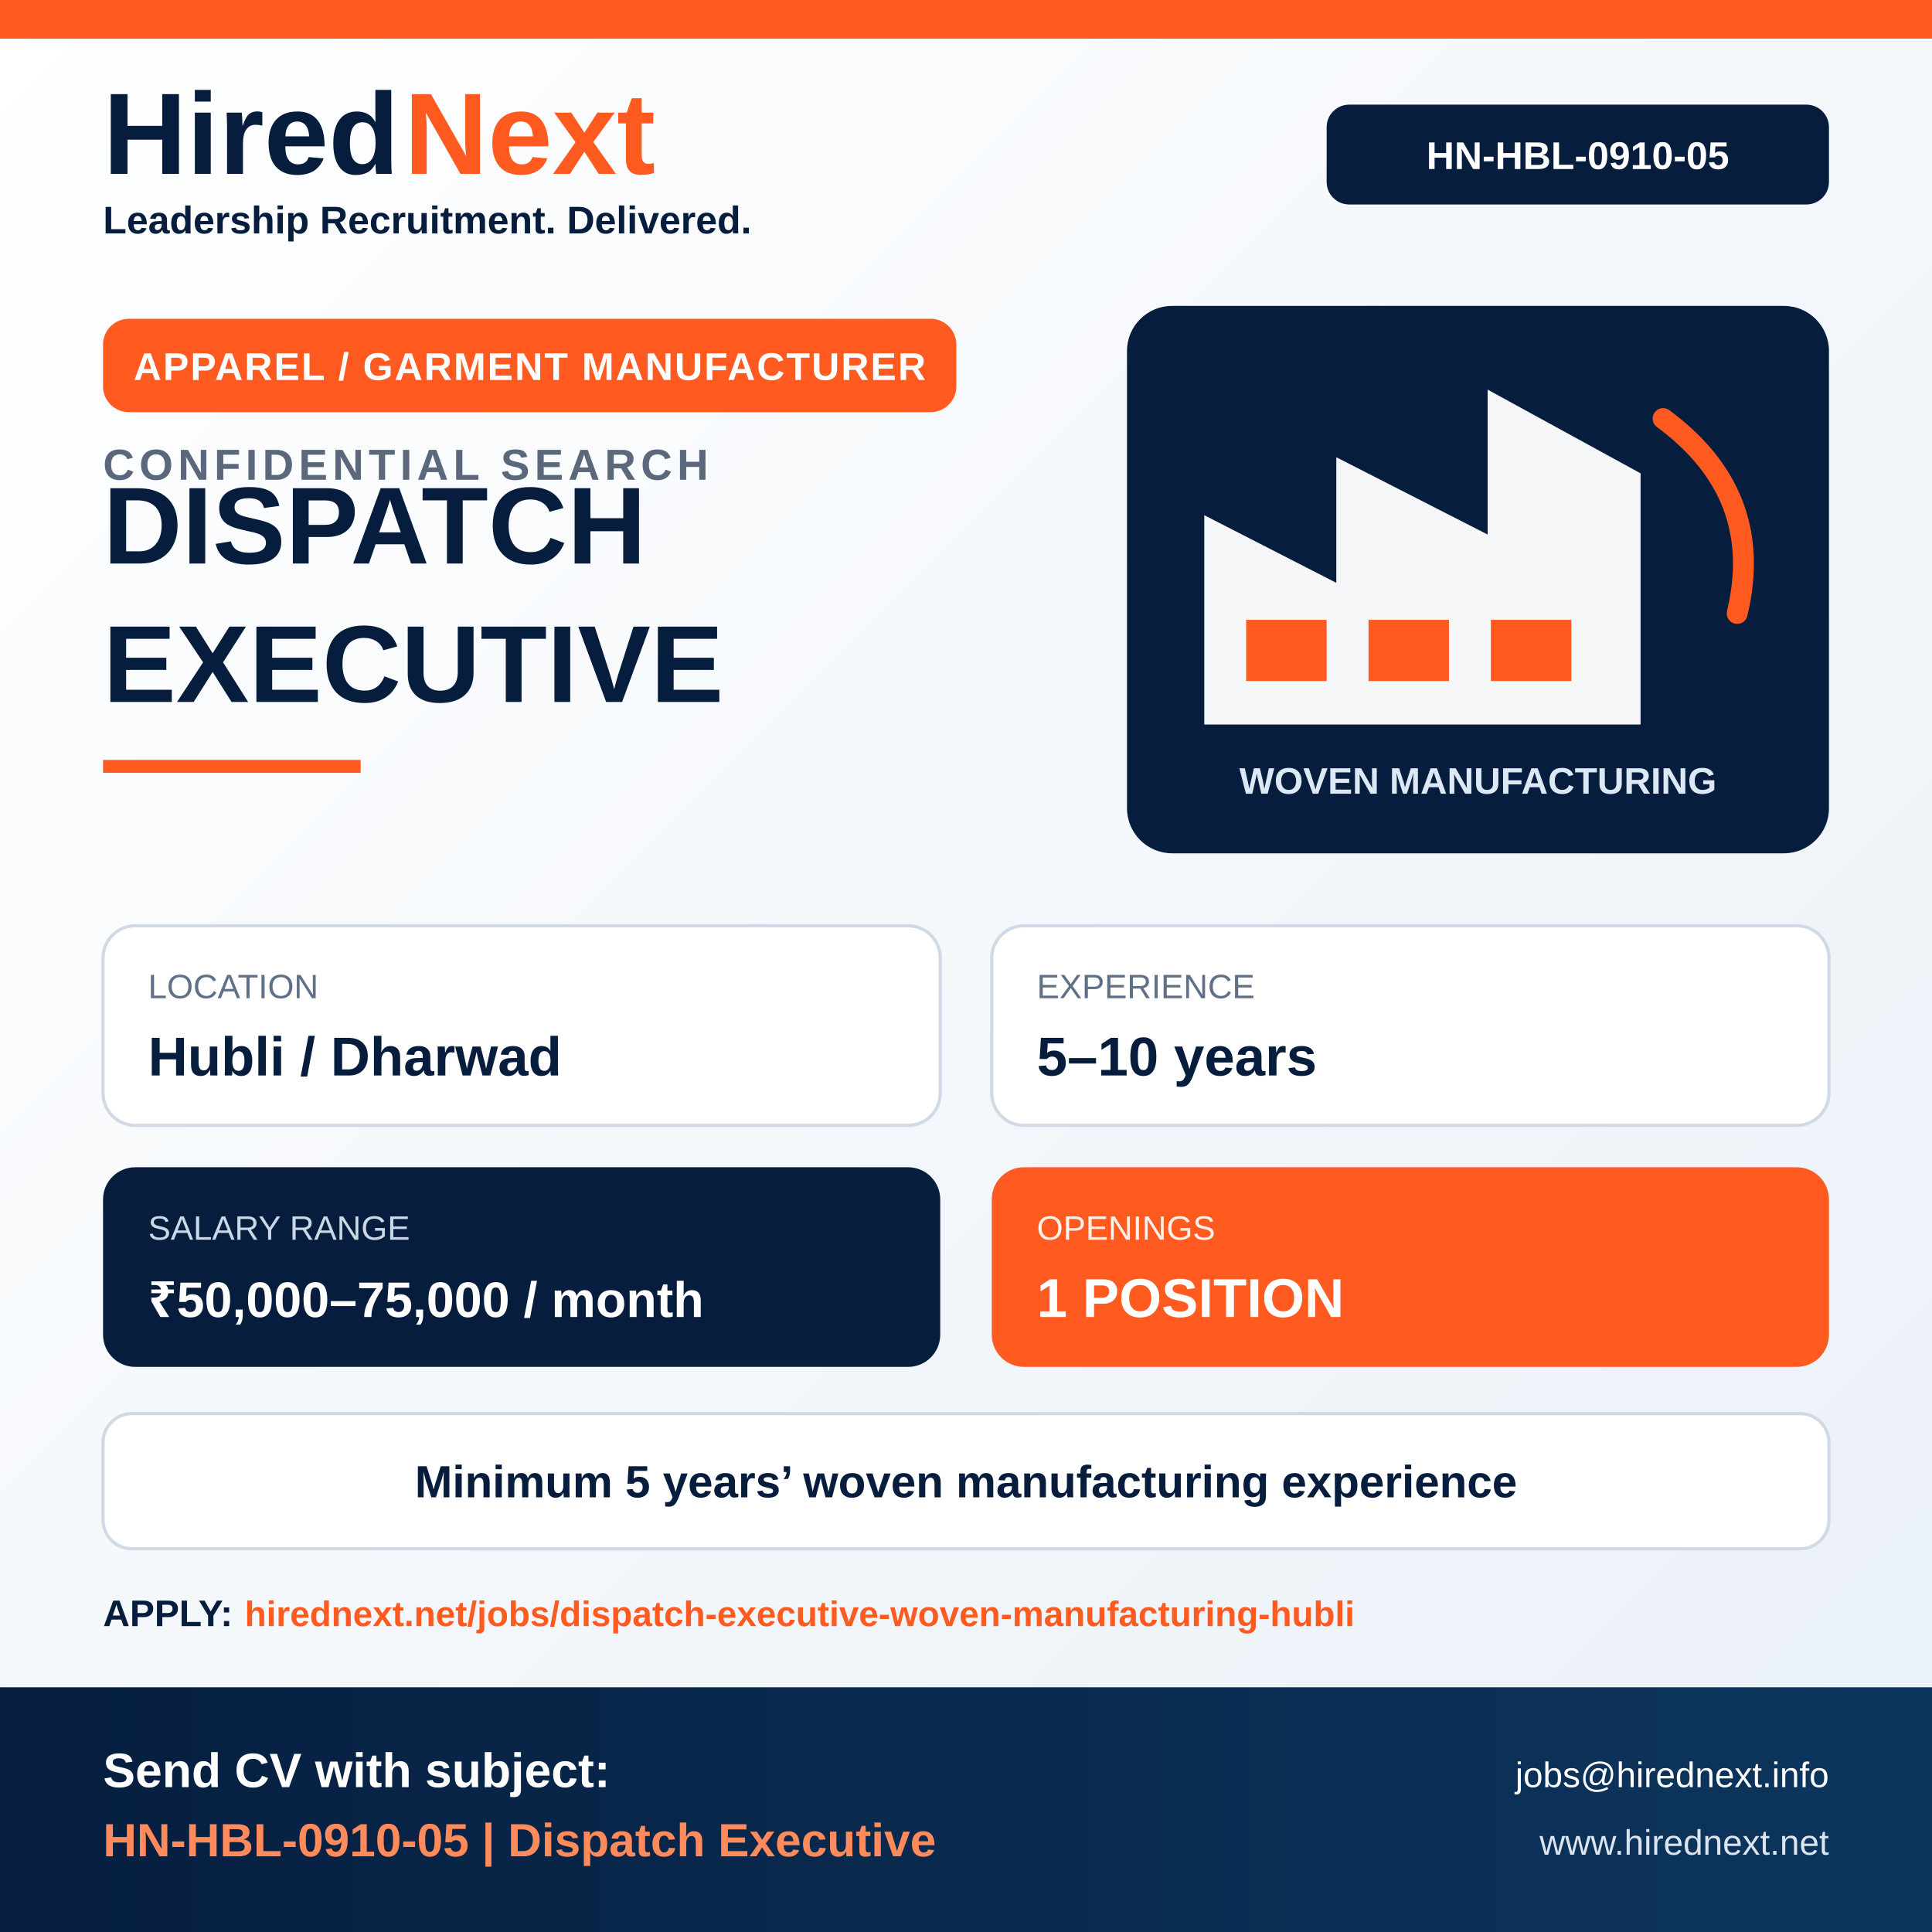
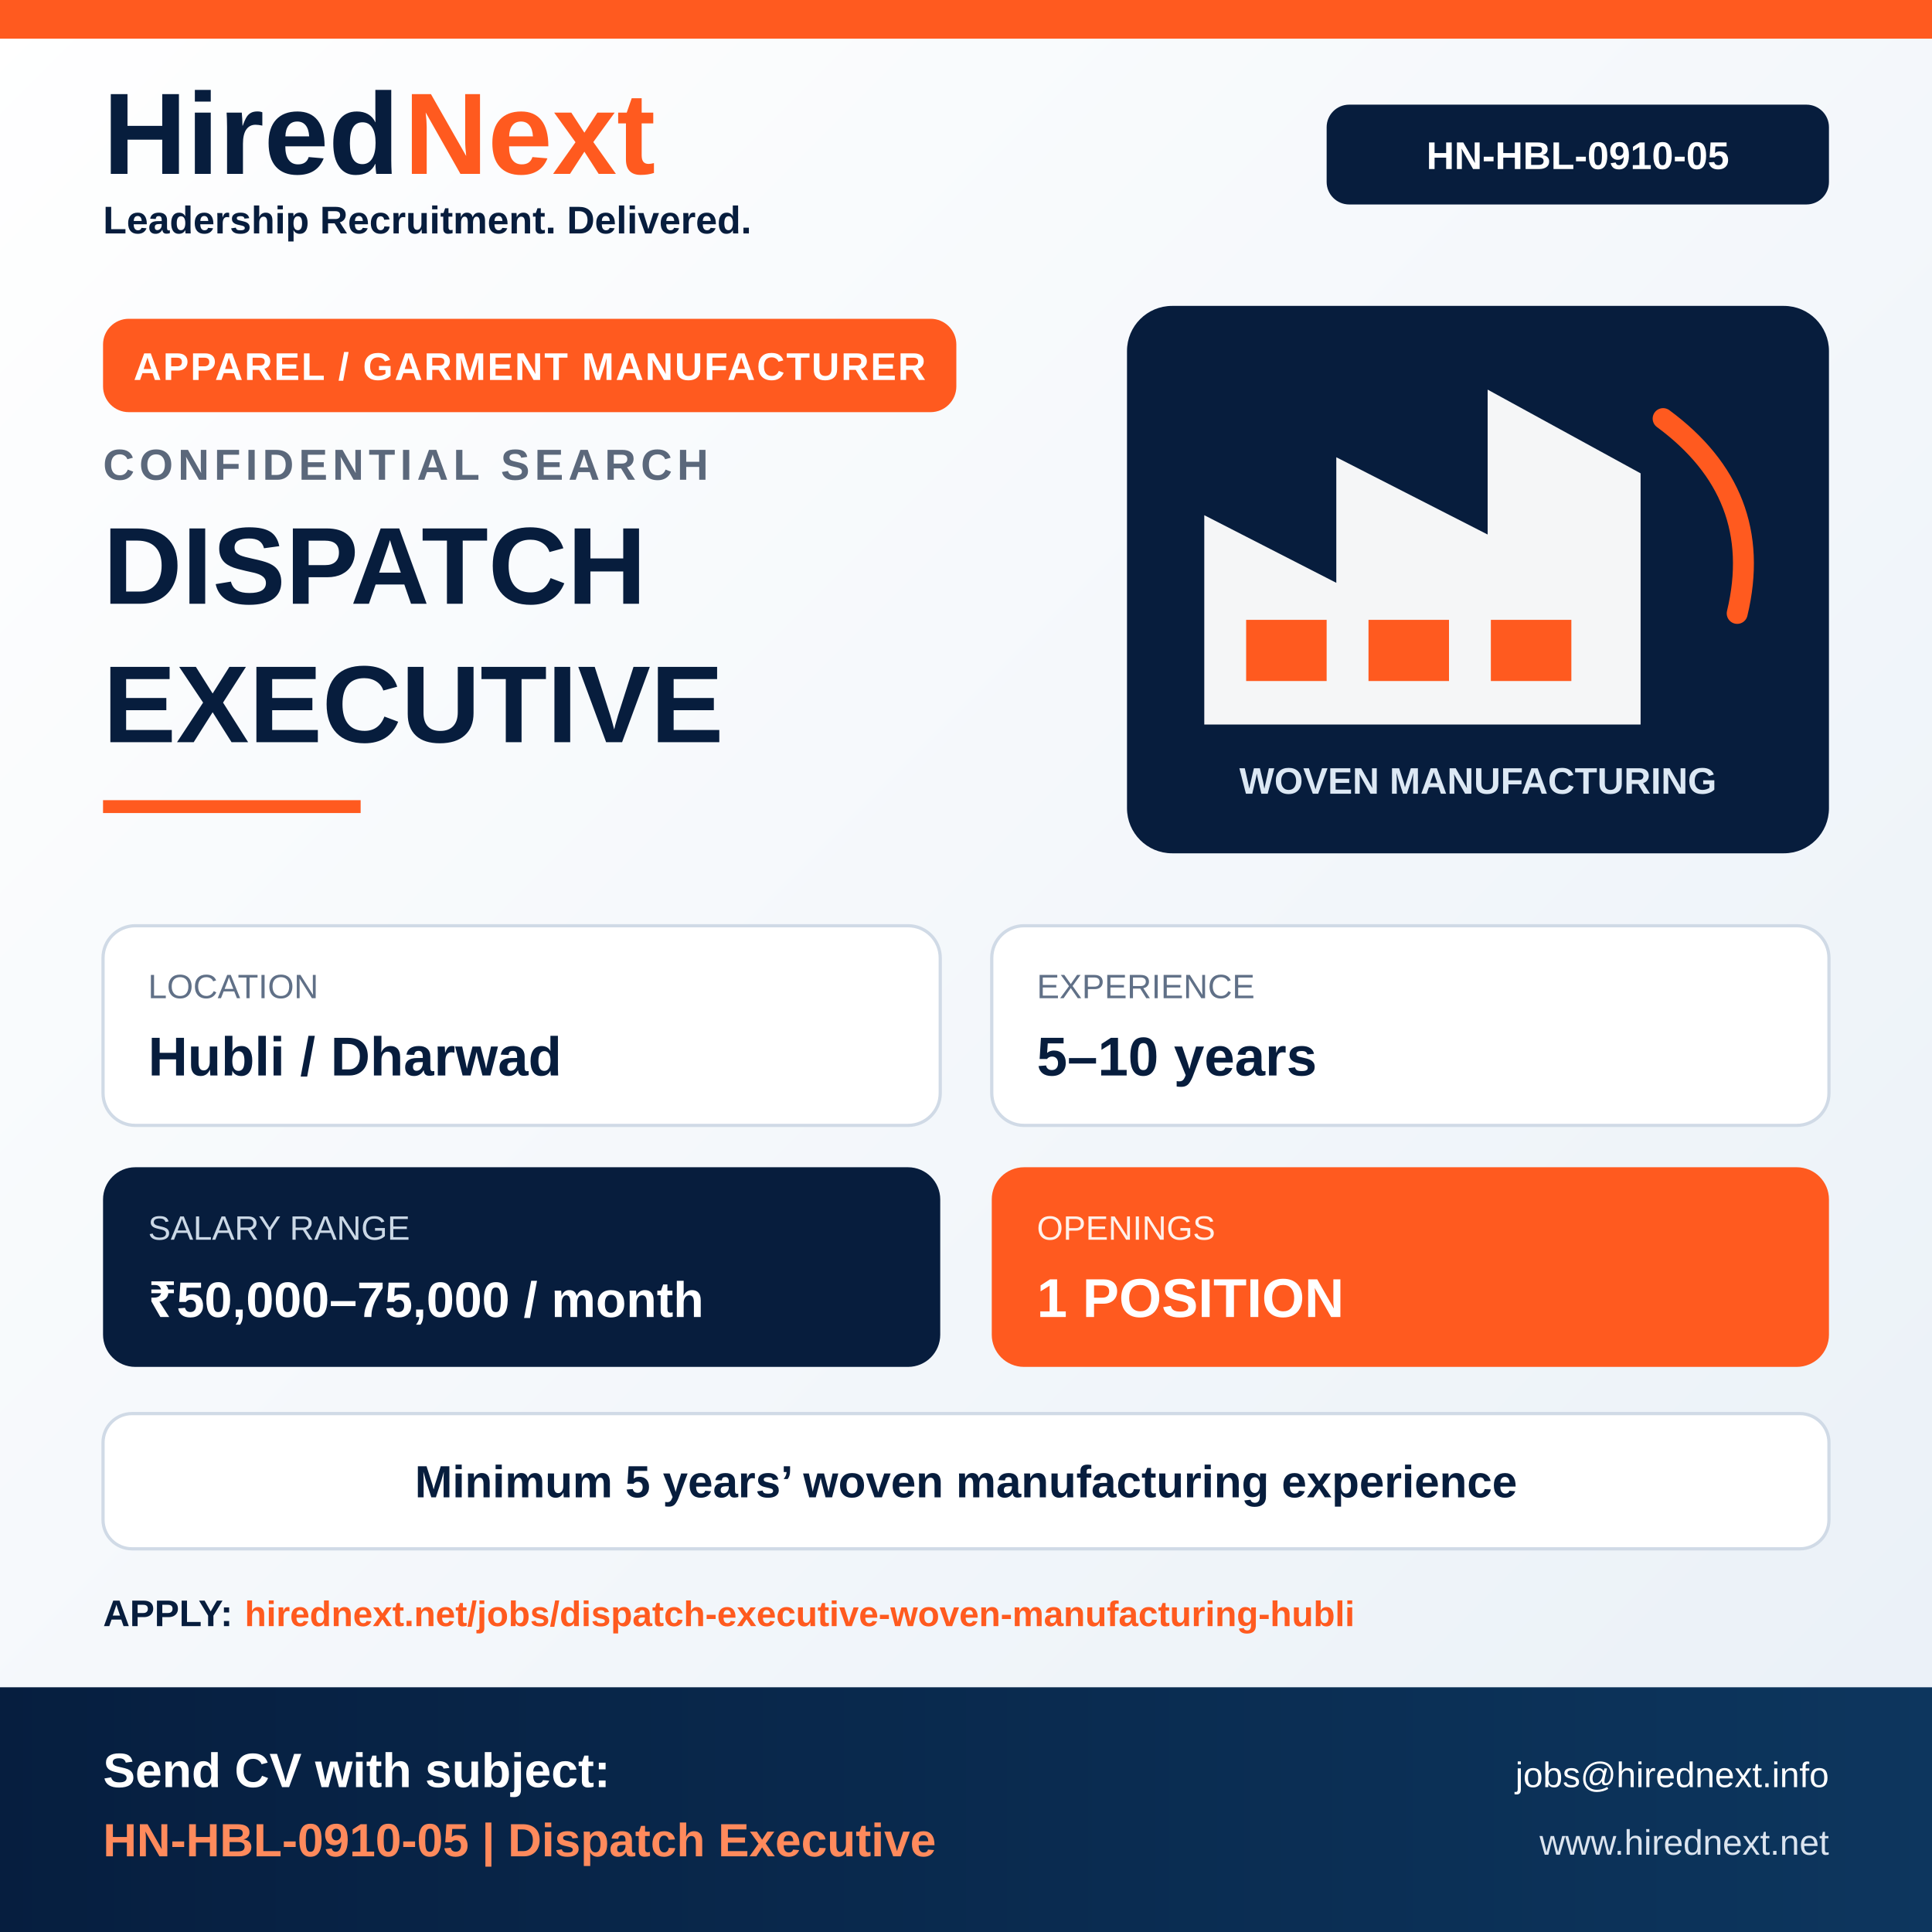
<svg xmlns="http://www.w3.org/2000/svg" width="1200" height="1200" viewBox="0 0 1200 1200" role="img" aria-labelledby="title desc">
  <defs>
    <linearGradient id="bg" x1="0" y1="0" x2="1" y2="1">
      <stop offset="0" stop-color="#ffffff" />
      <stop offset="1" stop-color="#e9f0f7" />
    </linearGradient>
    <linearGradient id="navy" x1="0" y1="0" x2="1" y2="0">
      <stop offset="0" stop-color="#061e3f" />
      <stop offset="1" stop-color="#0d365e" />
    </linearGradient>
  </defs>
  <rect width="1200" height="1200" fill="url(#bg)" />
  <rect x="0" y="0" width="1200" height="24" fill="#ff5a1f" />
  <rect x="0" y="1048" width="1200" height="152" fill="url(#navy)" />
  <text x="64" y="108" font-family="Arial,Helvetica,sans-serif" font-size="72" font-weight="700" fill="#071d3d">Hired</text>
  <text x="251" y="108" font-family="Arial,Helvetica,sans-serif" font-size="72" font-weight="700" fill="#ff5a1f">Next</text>
  <text x="64" y="145" font-family="Arial,Helvetica,sans-serif" font-size="24" font-weight="700" fill="#071d3d">Leadership Recruitment. Delivered.</text>
  <rect x="824" y="65" width="312" height="62" rx="14" fill="#071d3d" />
  <text x="980" y="105" text-anchor="middle" font-family="Arial,Helvetica,sans-serif" font-size="24" font-weight="700" fill="#ffffff">HN-HBL-0910-05</text>
  <rect x="64" y="198" width="530" height="58" rx="16" fill="#ff5a1f" />
  <text x="329" y="236" text-anchor="middle" font-family="Arial,Helvetica,sans-serif" font-size="24" font-weight="700" letter-spacing="1" fill="#ffffff">APPAREL / GARMENT MANUFACTURER</text>
  <text x="64" y="298" font-family="Arial,Helvetica,sans-serif" font-size="27" font-weight="700" letter-spacing="3" fill="#5b687b">CONFIDENTIAL SEARCH</text>
-   <text x="64" y="350" font-family="Arial,Helvetica,sans-serif" font-size="68" font-weight="800" fill="#071d3d">DISPATCH</text>
-   <text x="64" y="436" font-family="Arial,Helvetica,sans-serif" font-size="68" font-weight="800" fill="#071d3d">EXECUTIVE</text>
-   <rect x="64" y="472" width="160" height="8" fill="#ff5a1f" />
+   <text x="64" y="375" font-family="Arial,Helvetica,sans-serif" font-size="68" font-weight="800" fill="#071d3d">DISPATCH</text>
+   <text x="64" y="461" font-family="Arial,Helvetica,sans-serif" font-size="68" font-weight="800" fill="#071d3d">EXECUTIVE</text>
+   <rect x="64" y="497" width="160" height="8" fill="#ff5a1f" />
  <rect x="700" y="190" width="436" height="340" rx="28" fill="#071d3d" />
  <path d="M748 450V320l82 42v-78l94 48v-90l95 52v156z" fill="#ffffff" opacity="0.96" />
  <rect x="774" y="385" width="50" height="38" fill="#ff5a1f" />
  <rect x="850" y="385" width="50" height="38" fill="#ff5a1f" />
  <rect x="926" y="385" width="50" height="38" fill="#ff5a1f" />
  <path d="M1033 260c42 31 58 71 46 121" stroke="#ff5a1f" stroke-width="13" fill="none" stroke-linecap="round" />
  <text x="918" y="493" text-anchor="middle" font-family="Arial,Helvetica,sans-serif" font-size="23" font-weight="700" fill="#dce8f4">WOVEN MANUFACTURING</text>
  <rect x="64" y="575" width="520" height="124" rx="20" fill="#ffffff" stroke="#d0dae6" stroke-width="2" />
  <text x="92" y="620" font-family="Arial,Helvetica,sans-serif" font-size="21" fill="#607087">LOCATION</text>
  <text x="92" y="668" font-family="Arial,Helvetica,sans-serif" font-size="34" font-weight="800" fill="#071d3d">Hubli / Dharwad</text>
  <rect x="616" y="575" width="520" height="124" rx="20" fill="#ffffff" stroke="#d0dae6" stroke-width="2" />
  <text x="644" y="620" font-family="Arial,Helvetica,sans-serif" font-size="21" fill="#607087">EXPERIENCE</text>
  <text x="644" y="668" font-family="Arial,Helvetica,sans-serif" font-size="34" font-weight="800" fill="#071d3d">5–10 years</text>
  <rect x="64" y="725" width="520" height="124" rx="20" fill="#071d3d" />
  <text x="92" y="770" font-family="Arial,Helvetica,sans-serif" font-size="21" fill="#cbd8e6">SALARY RANGE</text>
  <text x="92" y="818" font-family="Arial,Helvetica,sans-serif" font-size="31" font-weight="800" fill="#ffffff">₹50,000–75,000 / month</text>
  <rect x="616" y="725" width="520" height="124" rx="20" fill="#ff5a1f" />
  <text x="644" y="770" font-family="Arial,Helvetica,sans-serif" font-size="21" fill="#fff1ea">OPENINGS</text>
  <text x="644" y="818" font-family="Arial,Helvetica,sans-serif" font-size="34" font-weight="800" fill="#ffffff">1 POSITION</text>
  <rect x="64" y="878" width="1072" height="84" rx="18" fill="#ffffff" stroke="#d0dae6" stroke-width="2" />
  <text x="600" y="930" text-anchor="middle" font-family="Arial,Helvetica,sans-serif" font-size="28" font-weight="700" fill="#071d3d">Minimum 5 years’ woven manufacturing experience</text>
  <text x="64" y="1010" font-family="Arial,Helvetica,sans-serif" font-size="23" font-weight="700" fill="#071d3d">APPLY:</text>
  <text x="152" y="1010" font-family="Arial,Helvetica,sans-serif" font-size="22" font-weight="700" fill="#ff5a1f">hirednext.net/jobs/dispatch-executive-woven-manufacturing-hubli</text>
  <text x="64" y="1110" font-family="Arial,Helvetica,sans-serif" font-size="30" font-weight="700" fill="#ffffff">Send CV with subject:</text>
  <text x="64" y="1153" font-family="Arial,Helvetica,sans-serif" font-size="29" font-weight="800" fill="#ff8a5c">HN-HBL-0910-05 | Dispatch Executive</text>
  <text x="1136" y="1110" text-anchor="end" font-family="Arial,Helvetica,sans-serif" font-size="22" fill="#ffffff">jobs@hirednext.info</text>
  <text x="1136" y="1152" text-anchor="end" font-family="Arial,Helvetica,sans-serif" font-size="22" fill="#dbe4ef">www.hirednext.net</text>
</svg>
